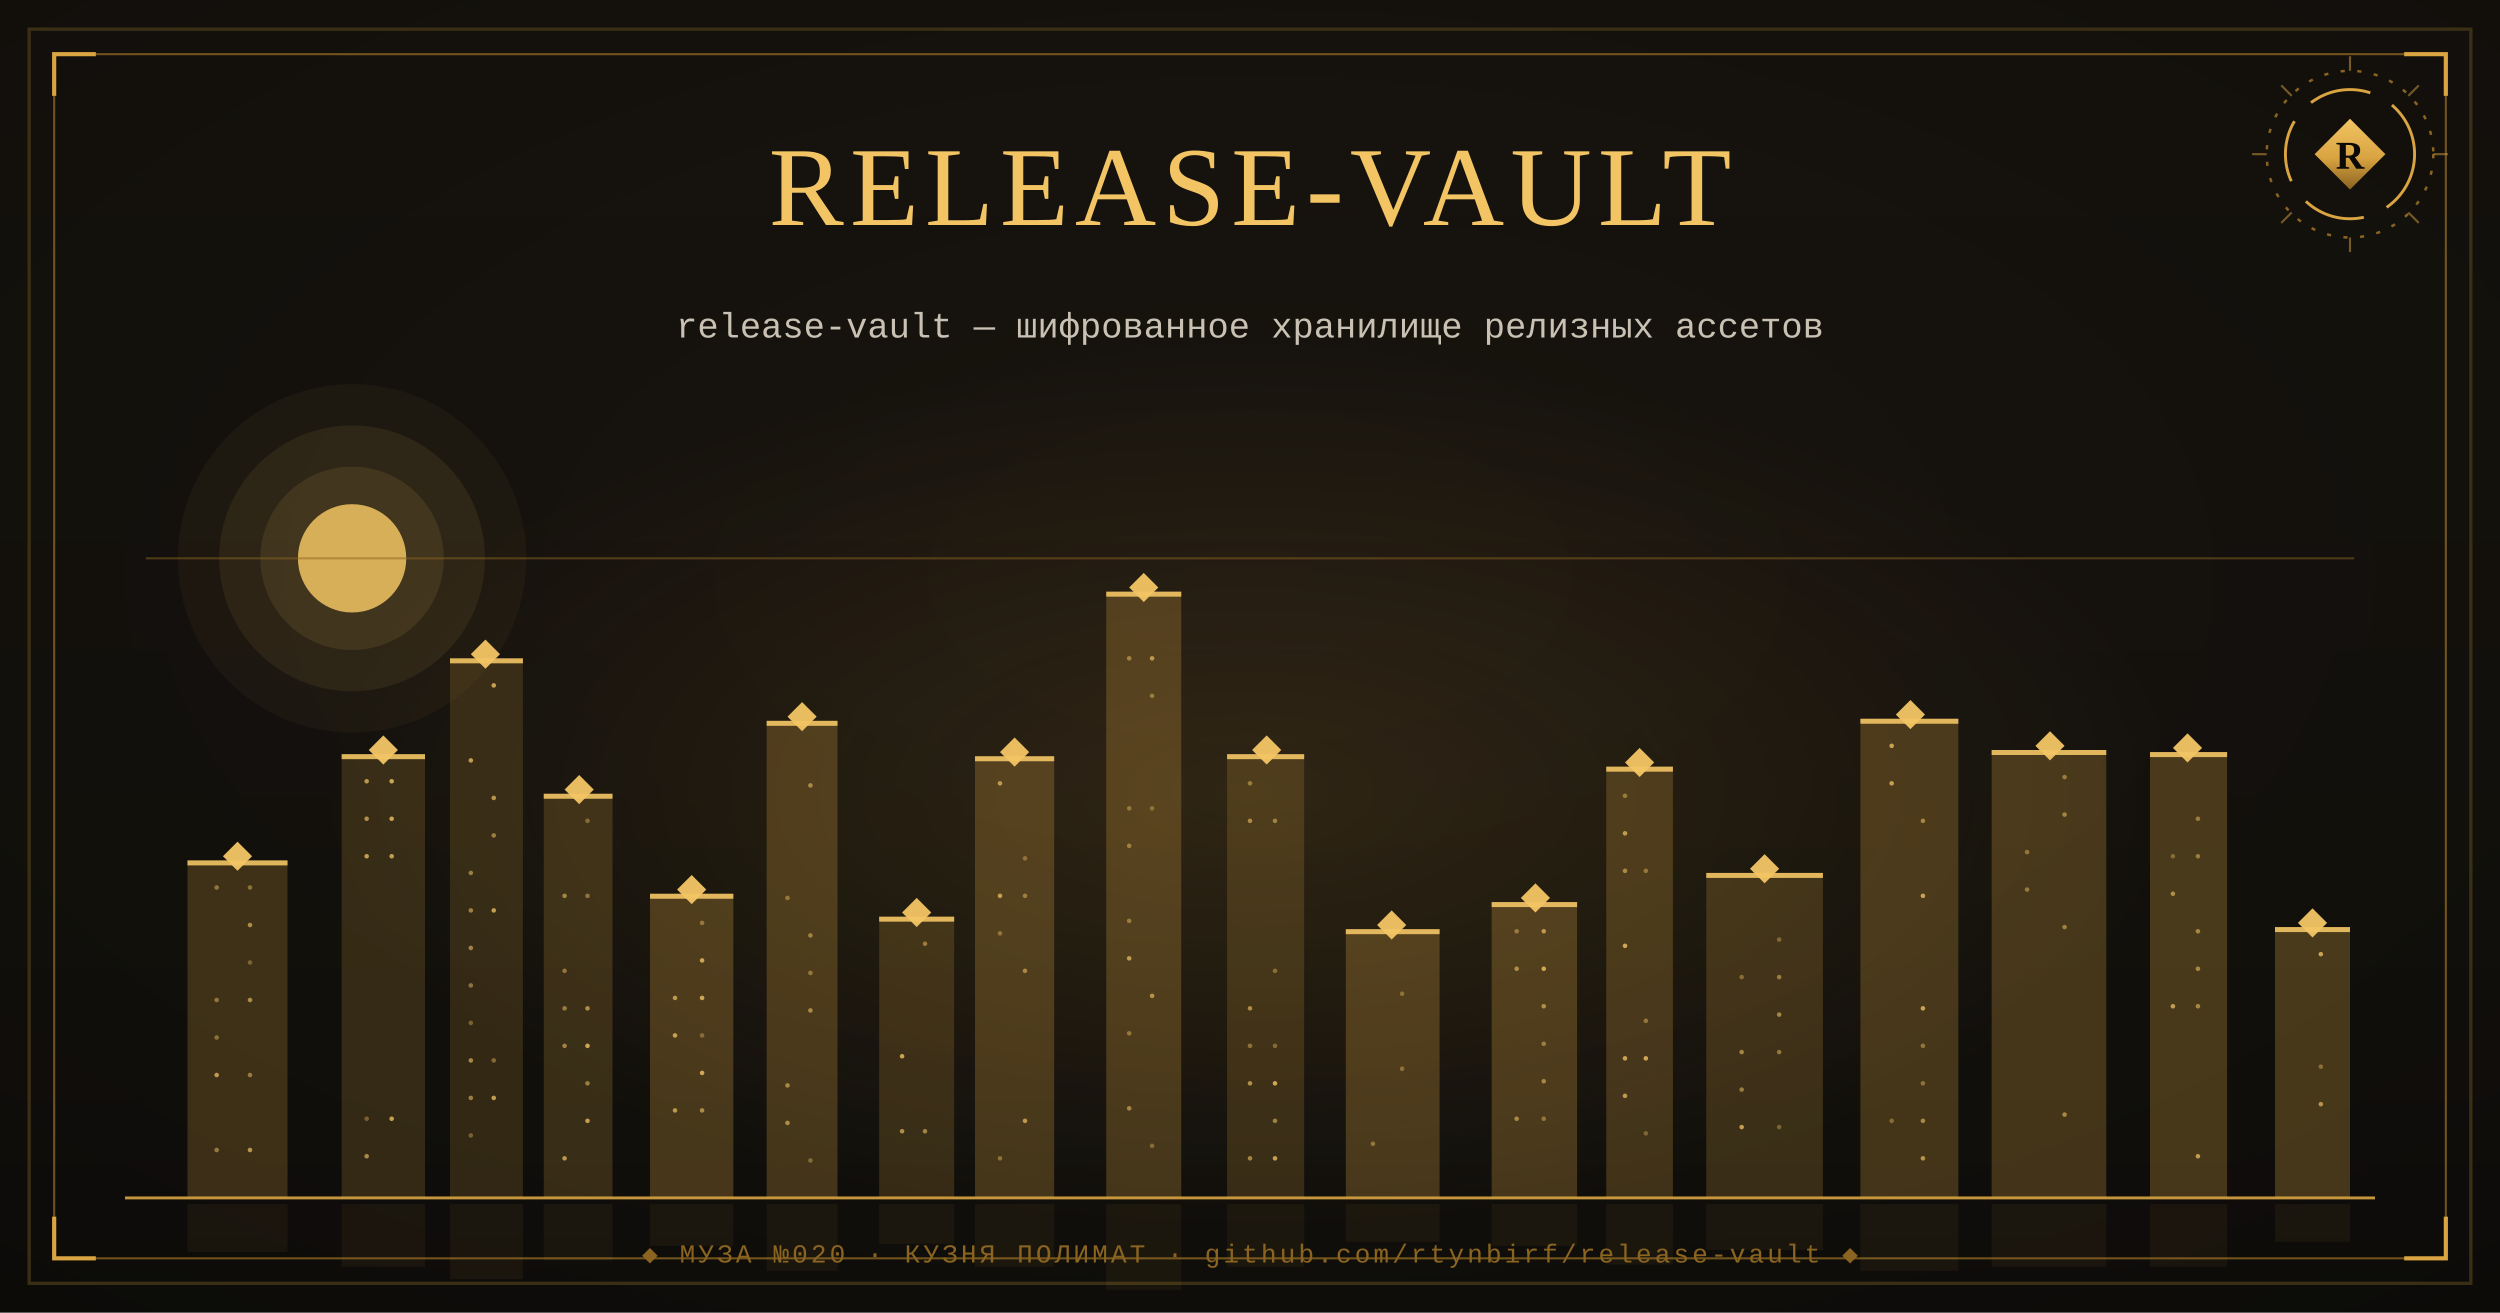
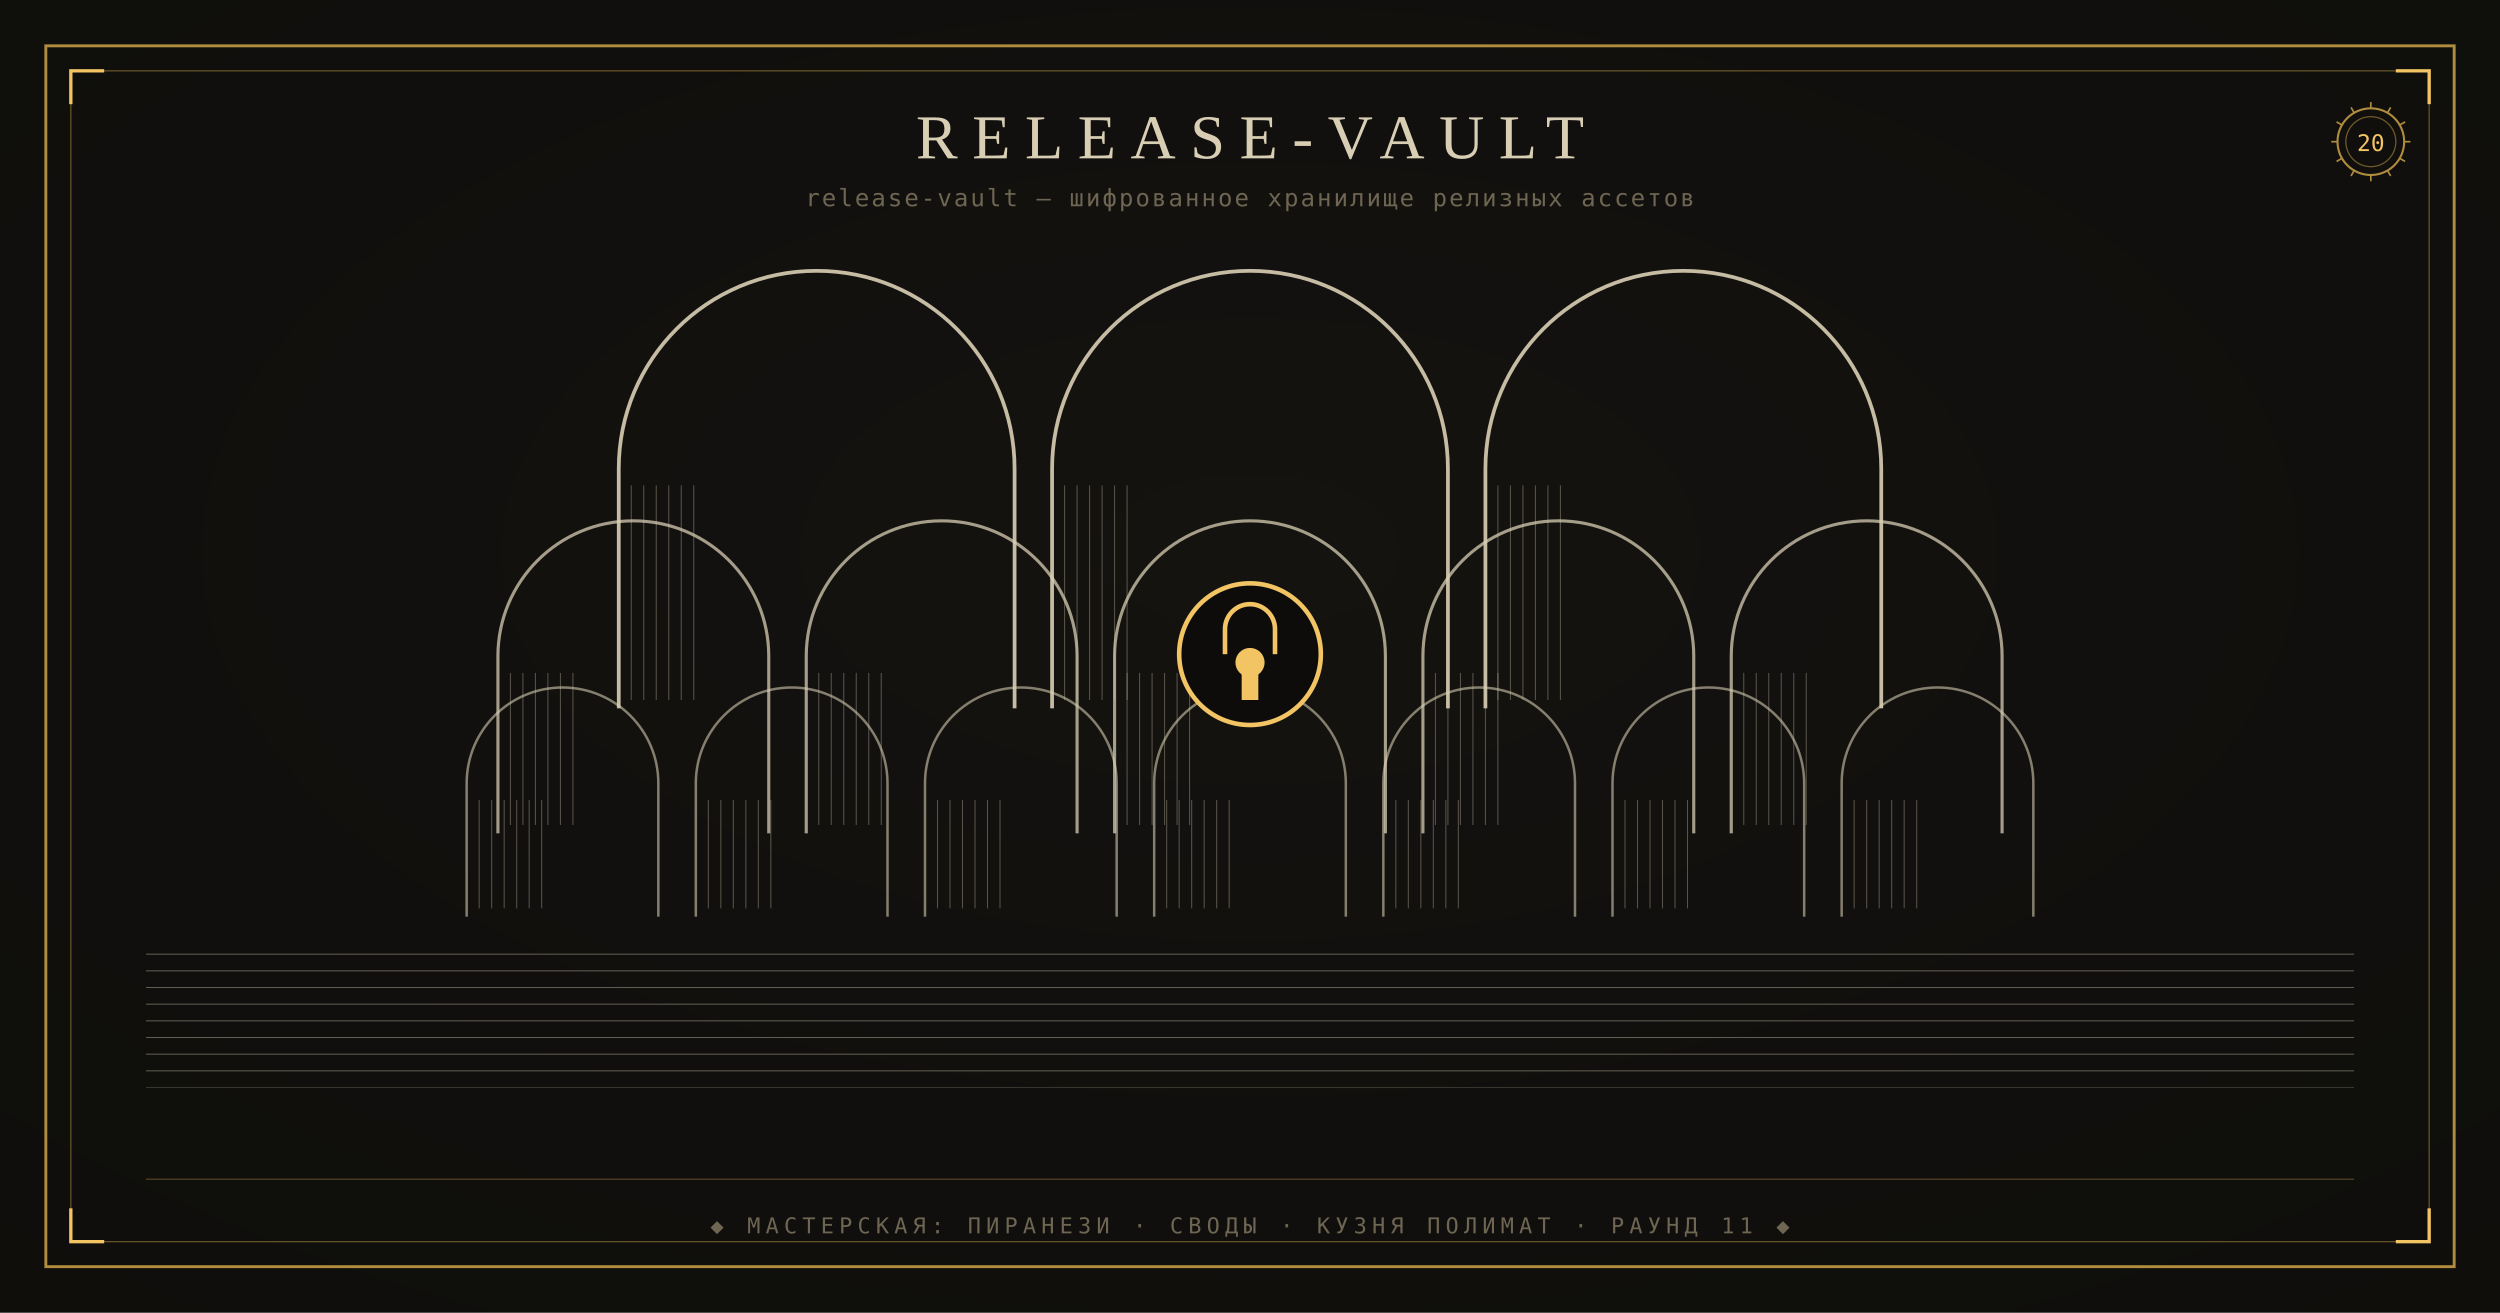
<svg xmlns="http://www.w3.org/2000/svg" viewBox="0 0 1200 630" width="1200" height="630">
-   <defs>
-     <linearGradient id="bg" x1="0" y1="0" x2="0" y2="1">
-       <stop offset="0" stop-color="#17120C" />
-       <stop offset="0.55" stop-color="#12100C" />
-       <stop offset="1" stop-color="#0B0A08" />
-     </linearGradient>
-     <linearGradient id="gGold" x1="0" y1="0" x2="0" y2="1">
-       <stop offset="0" stop-color="#F2C464" />
-       <stop offset="0.55" stop-color="#D9A441" />
-       <stop offset="1" stop-color="#8A6420" />
-     </linearGradient>
-     <linearGradient id="gGoldX" x1="0" y1="0" x2="1" y2="0">
-       <stop offset="0" stop-color="#8A6420" stop-opacity="0" />
-       <stop offset="0.5" stop-color="#F2C464" />
-       <stop offset="1" stop-color="#8A6420" stop-opacity="0" />
-     </linearGradient>
-     <radialGradient id="gVig" cx="0.5" cy="0.44" r="0.85">
-       <stop offset="0" stop-color="#1C1610" />
-       <stop offset="0.6" stop-color="#12100C" />
-       <stop offset="1" stop-color="#0B0A08" />
-     </radialGradient>
-     <radialGradient id="gMood" cx="0.5" cy="0.5" r="0.5">
-       <stop offset="0" stop-color="#D9A441" stop-opacity="0.13" />
-       <stop offset="1" stop-color="#D9A441" stop-opacity="0" />
-     </radialGradient>
-   </defs>
-   <rect width="1200" height="630" fill="url(#bg)" />
-   <rect width="1200" height="630" fill="url(#gVig)" opacity="0.6" />
-   <rect x="150" y="170" width="900" height="420" fill="url(#gMood)" />
-   <rect x="14" y="14" width="1172" height="602" fill="none" stroke="#3A2E14" stroke-width="1.6" />
-   <rect x="26" y="26" width="1148" height="578" fill="none" stroke="#8A6420" stroke-width="1" opacity="0.8" />
-   <path d="M 26 46 V 26 H 46" stroke="#D9A441" stroke-width="2" fill="none" />
-   <path d="M 1154 26 H 1174 V 46" stroke="#D9A441" stroke-width="2" fill="none" />
-   <path d="M 1174 584 V 604 H 1154" stroke="#D9A441" stroke-width="2" fill="none" />
-   <path d="M 46 604 H 26 V 584" stroke="#D9A441" stroke-width="2" fill="none" />
-   <text x="600" y="108" text-anchor="middle" font-family="Georgia, 'Times New Roman', serif" font-size="54" fill="#F2C464" letter-spacing="3">RELEASE-VAULT</text>
-   <line x1="240" y1="132" x2="960" y2="132" stroke="url(#gGoldX)" stroke-width="2" />
-   <text x="600" y="162" text-anchor="middle" font-family="'Courier New', monospace" font-size="17" fill="#C9C2B4">release-vault — шифрованное хранилище релизных ассетов</text>
-   <circle cx="169" cy="268" r="26" fill="#F2C464" opacity="0.85" />
-   <circle cx="169.0" cy="268.0" r="83.6" fill="#F2C464" opacity="0.045" />
-   <circle cx="169.0" cy="268.0" r="63.8" fill="#F2C464" opacity="0.075" />
-   <circle cx="169.0" cy="268.0" r="44.0" fill="#F2C464" opacity="0.105" />
-   <line x1="70" y1="268" x2="1130" y2="268" stroke="#8A6420" stroke-width="1" opacity="0.5" />
-   <rect x="90" y="413" width="48" height="162" fill="#D9A441" opacity="0.23" />
-   <rect x="90" y="413" width="48" height="2.4" fill="#F2C464" opacity="0.9" />
-   <path d="M 114 404 L 121 411 L 114 418 L 107 411 Z" fill="#F2C464" opacity="0.95" />
-   <circle cx="104" cy="426" r="1.1" fill="#F2C464" opacity="0.47" />
-   <circle cx="120" cy="426" r="1.1" fill="#F2C464" opacity="0.44" />
-   <circle cx="120" cy="444" r="1.1" fill="#F2C464" opacity="0.62" />
-   <circle cx="120" cy="462" r="1.1" fill="#F2C464" opacity="0.35" />
-   <circle cx="104" cy="480" r="1.1" fill="#F2C464" opacity="0.47" />
-   <circle cx="120" cy="480" r="1.1" fill="#F2C464" opacity="0.61" />
-   <circle cx="104" cy="498" r="1.1" fill="#F2C464" opacity="0.43" />
-   <circle cx="104" cy="516" r="1.1" fill="#F2C464" opacity="0.72" />
-   <circle cx="120" cy="516" r="1.1" fill="#F2C464" opacity="0.50" />
-   <circle cx="104" cy="552" r="1.1" fill="#F2C464" opacity="0.50" />
-   <circle cx="120" cy="552" r="1.1" fill="#F2C464" opacity="0.68" />
-   <rect x="164" y="362" width="40" height="213" fill="#D9A441" opacity="0.18">
-     <animate attributeName="opacity" values="0.18;0.08;0.18" dur="5s" repeatCount="indefinite" />
-   </rect>
-   <rect x="164" y="362" width="40" height="2.4" fill="#F2C464" opacity="0.9" />
-   <path d="M 184 353 L 191 360 L 184 367 L 177 360 Z" fill="#F2C464" opacity="0.95" />
-   <circle cx="176" cy="375" r="1.1" fill="#F2C464" opacity="0.71" />
-   <circle cx="188" cy="375" r="1.1" fill="#F2C464" opacity="0.79" />
-   <circle cx="176" cy="393" r="1.1" fill="#F2C464" opacity="0.66" />
-   <circle cx="188" cy="393" r="1.1" fill="#F2C464" opacity="0.79" />
-   <circle cx="176" cy="411" r="1.1" fill="#F2C464" opacity="0.75" />
-   <circle cx="188" cy="411" r="1.1" fill="#F2C464" opacity="0.75" />
-   <circle cx="176" cy="537" r="1.1" fill="#F2C464" opacity="0.36" />
-   <circle cx="188" cy="537" r="1.1" fill="#F2C464" opacity="0.78" />
-   <circle cx="176" cy="555" r="1.1" fill="#F2C464" opacity="0.62" />
-   <rect x="216" y="316" width="35" height="259" fill="#D9A441" opacity="0.17" />
-   <rect x="216" y="316" width="35" height="2.4" fill="#F2C464" opacity="0.9" />
-   <path d="M 233 307 L 240 314 L 233 321 L 226 314 Z" fill="#F2C464" opacity="0.95" />
-   <circle cx="237" cy="329" r="1.1" fill="#F2C464" opacity="0.77" />
-   <circle cx="226" cy="365" r="1.1" fill="#F2C464" opacity="0.73" />
-   <circle cx="237" cy="383" r="1.1" fill="#F2C464" opacity="0.69" />
-   <circle cx="237" cy="401" r="1.1" fill="#F2C464" opacity="0.53" />
-   <circle cx="226" cy="419" r="1.1" fill="#F2C464" opacity="0.53" />
-   <circle cx="226" cy="437" r="1.1" fill="#F2C464" opacity="0.55" />
-   <circle cx="237" cy="437" r="1.1" fill="#F2C464" opacity="0.75" />
-   <circle cx="226" cy="455" r="1.1" fill="#F2C464" opacity="0.57" />
-   <circle cx="226" cy="473" r="1.1" fill="#F2C464" opacity="0.48" />
-   <circle cx="226" cy="491" r="1.1" fill="#F2C464" opacity="0.37" />
-   <circle cx="226" cy="509" r="1.1" fill="#F2C464" opacity="0.61" />
-   <circle cx="237" cy="509" r="1.1" fill="#F2C464" opacity="0.42" />
-   <circle cx="226" cy="527" r="1.1" fill="#F2C464" opacity="0.55" />
-   <circle cx="237" cy="527" r="1.1" fill="#F2C464" opacity="0.75" />
-   <circle cx="226" cy="545" r="1.1" fill="#F2C464" opacity="0.37" />
-   <rect x="261" y="381" width="33" height="194" fill="#D9A441" opacity="0.20" />
-   <rect x="261" y="381" width="33" height="2.4" fill="#F2C464" opacity="0.9" />
-   <path d="M 278 372 L 285 379 L 278 386 L 271 379 Z" fill="#F2C464" opacity="0.95" />
-   <circle cx="282" cy="394" r="1.1" fill="#F2C464" opacity="0.39" />
-   <circle cx="271" cy="430" r="1.1" fill="#F2C464" opacity="0.57" />
-   <circle cx="282" cy="430" r="1.1" fill="#F2C464" opacity="0.45" />
-   <circle cx="271" cy="466" r="1.1" fill="#F2C464" opacity="0.47" />
-   <circle cx="271" cy="484" r="1.1" fill="#F2C464" opacity="0.52" />
-   <circle cx="282" cy="484" r="1.1" fill="#F2C464" opacity="0.63" />
-   <circle cx="271" cy="502" r="1.1" fill="#F2C464" opacity="0.57" />
-   <circle cx="282" cy="502" r="1.1" fill="#F2C464" opacity="0.80" />
-   <circle cx="282" cy="520" r="1.1" fill="#F2C464" opacity="0.52" />
-   <circle cx="282" cy="538" r="1.1" fill="#F2C464" opacity="0.75" />
-   <circle cx="271" cy="556" r="1.1" fill="#F2C464" opacity="0.71" />
-   <rect x="312" y="429" width="40" height="146" fill="#D9A441" opacity="0.27" />
-   <rect x="312" y="429" width="40" height="2.4" fill="#F2C464" opacity="0.9" />
-   <path d="M 332 420 L 339 427 L 332 434 L 325 427 Z" fill="#F2C464" opacity="0.95" />
-   <circle cx="337" cy="443" r="1.1" fill="#F2C464" opacity="0.44" />
-   <circle cx="337" cy="461" r="1.1" fill="#F2C464" opacity="0.77" />
-   <circle cx="324" cy="479" r="1.1" fill="#F2C464" opacity="0.69" />
-   <circle cx="337" cy="479" r="1.1" fill="#F2C464" opacity="0.79" />
-   <circle cx="324" cy="497" r="1.1" fill="#F2C464" opacity="0.74" />
-   <circle cx="337" cy="497" r="1.1" fill="#F2C464" opacity="0.36" />
-   <circle cx="337" cy="515" r="1.1" fill="#F2C464" opacity="0.79" />
-   <circle cx="324" cy="533" r="1.1" fill="#F2C464" opacity="0.68" />
-   <circle cx="337" cy="533" r="1.1" fill="#F2C464" opacity="0.59" />
-   <rect x="368" y="346" width="34" height="229" fill="#D9A441" opacity="0.26">
-     <animate attributeName="opacity" values="0.26;0.12;0.26" dur="4s" repeatCount="indefinite" />
-   </rect>
-   <rect x="368" y="346" width="34" height="2.4" fill="#F2C464" opacity="0.9" />
-   <path d="M 385 337 L 392 344 L 385 351 L 378 344 Z" fill="#F2C464" opacity="0.95" />
-   <circle cx="389" cy="377" r="1.1" fill="#F2C464" opacity="0.56" />
-   <circle cx="378" cy="431" r="1.1" fill="#F2C464" opacity="0.44" />
-   <circle cx="389" cy="449" r="1.1" fill="#F2C464" opacity="0.51" />
-   <circle cx="389" cy="467" r="1.1" fill="#F2C464" opacity="0.45" />
-   <circle cx="389" cy="485" r="1.1" fill="#F2C464" opacity="0.58" />
-   <circle cx="378" cy="521" r="1.1" fill="#F2C464" opacity="0.57" />
-   <circle cx="378" cy="539" r="1.1" fill="#F2C464" opacity="0.61" />
-   <circle cx="389" cy="557" r="1.1" fill="#F2C464" opacity="0.37" />
-   <rect x="422" y="440" width="36" height="135" fill="#D9A441" opacity="0.19" />
-   <rect x="422" y="440" width="36" height="2.4" fill="#F2C464" opacity="0.9" />
-   <path d="M 440 431 L 447 438 L 440 445 L 433 438 Z" fill="#F2C464" opacity="0.95" />
-   <circle cx="444" cy="453" r="1.1" fill="#F2C464" opacity="0.49" />
-   <circle cx="433" cy="507" r="1.1" fill="#F2C464" opacity="0.77" />
-   <circle cx="433" cy="543" r="1.1" fill="#F2C464" opacity="0.64" />
-   <circle cx="444" cy="543" r="1.1" fill="#F2C464" opacity="0.57" />
-   <rect x="468" y="363" width="38" height="212" fill="#D9A441" opacity="0.26" />
-   <rect x="468" y="363" width="38" height="2.4" fill="#F2C464" opacity="0.9" />
-   <path d="M 487 354 L 494 361 L 487 368 L 480 361 Z" fill="#F2C464" opacity="0.95" />
-   <circle cx="480" cy="376" r="1.1" fill="#F2C464" opacity="0.68" />
-   <circle cx="492" cy="412" r="1.1" fill="#F2C464" opacity="0.39" />
-   <circle cx="480" cy="430" r="1.1" fill="#F2C464" opacity="0.72" />
-   <circle cx="492" cy="430" r="1.1" fill="#F2C464" opacity="0.48" />
-   <circle cx="480" cy="448" r="1.1" fill="#F2C464" opacity="0.41" />
-   <circle cx="492" cy="466" r="1.1" fill="#F2C464" opacity="0.55" />
-   <circle cx="492" cy="538" r="1.1" fill="#F2C464" opacity="0.69" />
-   <circle cx="480" cy="556" r="1.1" fill="#F2C464" opacity="0.41" />
-   <rect x="531" y="284" width="36" height="291" fill="#D9A441" opacity="0.26" />
-   <rect x="531" y="284" width="36" height="2.4" fill="#F2C464" opacity="0.9" />
-   <path d="M 549 275 L 556 282 L 549 289 L 542 282 Z" fill="#F2C464" opacity="0.95" />
-   <circle cx="542" cy="316" r="1.1" fill="#F2C464" opacity="0.50" />
-   <circle cx="553" cy="316" r="1.1" fill="#F2C464" opacity="0.67" />
-   <circle cx="553" cy="334" r="1.1" fill="#F2C464" opacity="0.44" />
-   <circle cx="542" cy="388" r="1.1" fill="#F2C464" opacity="0.41" />
-   <circle cx="553" cy="388" r="1.1" fill="#F2C464" opacity="0.37" />
-   <circle cx="542" cy="406" r="1.1" fill="#F2C464" opacity="0.47" />
-   <circle cx="542" cy="442" r="1.1" fill="#F2C464" opacity="0.45" />
-   <circle cx="542" cy="460" r="1.1" fill="#F2C464" opacity="0.70" />
-   <circle cx="553" cy="478" r="1.1" fill="#F2C464" opacity="0.63" />
-   <circle cx="542" cy="496" r="1.1" fill="#F2C464" opacity="0.43" />
-   <circle cx="542" cy="532" r="1.1" fill="#F2C464" opacity="0.55" />
-   <circle cx="553" cy="550" r="1.1" fill="#F2C464" opacity="0.36" />
-   <rect x="589" y="362" width="37" height="213" fill="#D9A441" opacity="0.19">
-     <animate attributeName="opacity" values="0.19;0.08;0.19" dur="5s" repeatCount="indefinite" />
-   </rect>
-   <rect x="589" y="362" width="37" height="2.4" fill="#F2C464" opacity="0.9" />
-   <path d="M 608 353 L 615 360 L 608 367 L 601 360 Z" fill="#F2C464" opacity="0.95" />
-   <circle cx="600" cy="376" r="1.1" fill="#F2C464" opacity="0.46" />
-   <circle cx="600" cy="394" r="1.1" fill="#F2C464" opacity="0.58" />
-   <circle cx="612" cy="394" r="1.1" fill="#F2C464" opacity="0.51" />
-   <circle cx="612" cy="466" r="1.1" fill="#F2C464" opacity="0.40" />
-   <circle cx="600" cy="484" r="1.1" fill="#F2C464" opacity="0.62" />
-   <circle cx="600" cy="502" r="1.1" fill="#F2C464" opacity="0.44" />
-   <circle cx="612" cy="502" r="1.1" fill="#F2C464" opacity="0.38" />
-   <circle cx="600" cy="520" r="1.1" fill="#F2C464" opacity="0.64" />
-   <circle cx="612" cy="520" r="1.1" fill="#F2C464" opacity="0.80" />
-   <circle cx="612" cy="538" r="1.1" fill="#F2C464" opacity="0.54" />
-   <circle cx="600" cy="556" r="1.1" fill="#F2C464" opacity="0.58" />
-   <circle cx="612" cy="556" r="1.1" fill="#F2C464" opacity="0.77" />
-   <rect x="646" y="446" width="45" height="129" fill="#D9A441" opacity="0.27" />
-   <rect x="646" y="446" width="45" height="2.4" fill="#F2C464" opacity="0.9" />
-   <path d="M 668 437 L 675 444 L 668 451 L 661 444 Z" fill="#F2C464" opacity="0.95" />
-   <circle cx="673" cy="477" r="1.1" fill="#F2C464" opacity="0.38" />
-   <circle cx="673" cy="513" r="1.1" fill="#F2C464" opacity="0.40" />
-   <circle cx="659" cy="549" r="1.1" fill="#F2C464" opacity="0.44" />
-   <rect x="716" y="433" width="41" height="142" fill="#D9A441" opacity="0.27" />
-   <rect x="716" y="433" width="41" height="2.4" fill="#F2C464" opacity="0.9" />
-   <path d="M 737 424 L 744 431 L 737 438 L 730 431 Z" fill="#F2C464" opacity="0.95" />
-   <circle cx="728" cy="447" r="1.1" fill="#F2C464" opacity="0.44" />
-   <circle cx="741" cy="447" r="1.1" fill="#F2C464" opacity="0.67" />
-   <circle cx="728" cy="465" r="1.1" fill="#F2C464" opacity="0.59" />
-   <circle cx="741" cy="465" r="1.1" fill="#F2C464" opacity="0.79" />
-   <circle cx="741" cy="483" r="1.1" fill="#F2C464" opacity="0.61" />
-   <circle cx="741" cy="501" r="1.1" fill="#F2C464" opacity="0.48" />
-   <circle cx="741" cy="519" r="1.1" fill="#F2C464" opacity="0.55" />
-   <circle cx="728" cy="537" r="1.1" fill="#F2C464" opacity="0.57" />
-   <circle cx="741" cy="537" r="1.1" fill="#F2C464" opacity="0.43" />
-   <rect x="771" y="368" width="32" height="207" fill="#D9A441" opacity="0.24" />
-   <rect x="771" y="368" width="32" height="2.4" fill="#F2C464" opacity="0.9" />
-   <path d="M 787 359 L 794 366 L 787 373 L 780 366 Z" fill="#F2C464" opacity="0.95" />
-   <circle cx="780" cy="382" r="1.1" fill="#F2C464" opacity="0.46" />
-   <circle cx="780" cy="400" r="1.1" fill="#F2C464" opacity="0.70" />
-   <circle cx="780" cy="418" r="1.1" fill="#F2C464" opacity="0.57" />
-   <circle cx="790" cy="418" r="1.1" fill="#F2C464" opacity="0.44" />
-   <circle cx="780" cy="454" r="1.1" fill="#F2C464" opacity="0.79" />
-   <circle cx="790" cy="490" r="1.1" fill="#F2C464" opacity="0.45" />
-   <circle cx="780" cy="508" r="1.1" fill="#F2C464" opacity="0.77" />
-   <circle cx="790" cy="508" r="1.1" fill="#F2C464" opacity="0.79" />
-   <circle cx="780" cy="526" r="1.1" fill="#F2C464" opacity="0.71" />
-   <circle cx="790" cy="544" r="1.1" fill="#F2C464" opacity="0.35" />
-   <rect x="819" y="419" width="56" height="156" fill="#D9A441" opacity="0.21">
-     <animate attributeName="opacity" values="0.21;0.09;0.21" dur="5s" repeatCount="indefinite" />
-   </rect>
-   <rect x="819" y="419" width="56" height="2.4" fill="#F2C464" opacity="0.9" />
-   <path d="M 847 410 L 854 417 L 847 424 L 840 417 Z" fill="#F2C464" opacity="0.95" />
-   <circle cx="854" cy="451" r="1.1" fill="#F2C464" opacity="0.36" />
-   <circle cx="836" cy="469" r="1.1" fill="#F2C464" opacity="0.40" />
-   <circle cx="854" cy="469" r="1.1" fill="#F2C464" opacity="0.51" />
-   <circle cx="854" cy="487" r="1.1" fill="#F2C464" opacity="0.57" />
-   <circle cx="836" cy="505" r="1.1" fill="#F2C464" opacity="0.56" />
-   <circle cx="854" cy="505" r="1.1" fill="#F2C464" opacity="0.47" />
-   <circle cx="836" cy="523" r="1.1" fill="#F2C464" opacity="0.51" />
-   <circle cx="836" cy="541" r="1.1" fill="#F2C464" opacity="0.75" />
-   <circle cx="854" cy="541" r="1.1" fill="#F2C464" opacity="0.36" />
-   <rect x="893" y="345" width="47" height="230" fill="#D9A441" opacity="0.26" />
-   <rect x="893" y="345" width="47" height="2.4" fill="#F2C464" opacity="0.9" />
-   <path d="M 917 336 L 924 343 L 917 350 L 910 343 Z" fill="#F2C464" opacity="0.95" />
-   <circle cx="908" cy="358" r="1.1" fill="#F2C464" opacity="0.75" />
-   <circle cx="908" cy="376" r="1.1" fill="#F2C464" opacity="0.73" />
-   <circle cx="923" cy="394" r="1.1" fill="#F2C464" opacity="0.55" />
-   <circle cx="923" cy="430" r="1.1" fill="#F2C464" opacity="0.77" />
-   <circle cx="923" cy="484" r="1.1" fill="#F2C464" opacity="0.77" />
-   <circle cx="923" cy="502" r="1.1" fill="#F2C464" opacity="0.44" />
-   <circle cx="923" cy="520" r="1.1" fill="#F2C464" opacity="0.42" />
-   <circle cx="908" cy="538" r="1.1" fill="#F2C464" opacity="0.39" />
-   <circle cx="923" cy="538" r="1.1" fill="#F2C464" opacity="0.58" />
-   <circle cx="923" cy="556" r="1.1" fill="#F2C464" opacity="0.67" />
-   <rect x="956" y="360" width="55" height="215" fill="#D9A441" opacity="0.26" />
-   <rect x="956" y="360" width="55" height="2.4" fill="#F2C464" opacity="0.9" />
-   <path d="M 984 351 L 991 358 L 984 365 L 977 358 Z" fill="#F2C464" opacity="0.95" />
-   <circle cx="991" cy="373" r="1.1" fill="#F2C464" opacity="0.48" />
-   <circle cx="991" cy="391" r="1.1" fill="#F2C464" opacity="0.54" />
-   <circle cx="973" cy="409" r="1.1" fill="#F2C464" opacity="0.45" />
-   <circle cx="973" cy="427" r="1.1" fill="#F2C464" opacity="0.46" />
-   <circle cx="991" cy="445" r="1.1" fill="#F2C464" opacity="0.52" />
-   <circle cx="991" cy="535" r="1.1" fill="#F2C464" opacity="0.58" />
-   <rect x="1032" y="361" width="37" height="214" fill="#D9A441" opacity="0.28" />
-   <rect x="1032" y="361" width="37" height="2.4" fill="#F2C464" opacity="0.9" />
-   <path d="M 1050 352 L 1057 359 L 1050 366 L 1043 359 Z" fill="#F2C464" opacity="0.95" />
-   <circle cx="1055" cy="393" r="1.1" fill="#F2C464" opacity="0.48" />
-   <circle cx="1043" cy="411" r="1.1" fill="#F2C464" opacity="0.36" />
-   <circle cx="1055" cy="411" r="1.1" fill="#F2C464" opacity="0.48" />
-   <circle cx="1043" cy="429" r="1.1" fill="#F2C464" opacity="0.60" />
-   <circle cx="1055" cy="447" r="1.1" fill="#F2C464" opacity="0.54" />
-   <circle cx="1055" cy="465" r="1.1" fill="#F2C464" opacity="0.57" />
-   <circle cx="1043" cy="483" r="1.1" fill="#F2C464" opacity="0.73" />
-   <circle cx="1055" cy="483" r="1.1" fill="#F2C464" opacity="0.56" />
-   <circle cx="1055" cy="555" r="1.1" fill="#F2C464" opacity="0.71" />
-   <rect x="1092" y="445" width="36" height="130" fill="#D9A441" opacity="0.28">
-     <animate attributeName="opacity" values="0.28;0.13;0.28" dur="4s" repeatCount="indefinite" />
-   </rect>
-   <rect x="1092" y="445" width="36" height="2.4" fill="#F2C464" opacity="0.9" />
-   <path d="M 1110 436 L 1117 443 L 1110 450 L 1103 443 Z" fill="#F2C464" opacity="0.95" />
-   <circle cx="1114" cy="458" r="1.1" fill="#F2C464" opacity="0.76" />
-   <circle cx="1114" cy="512" r="1.1" fill="#F2C464" opacity="0.38" />
-   <circle cx="1114" cy="530" r="1.1" fill="#F2C464" opacity="0.65" />
-   <rect x="90" y="578" width="48" height="23" fill="#D9A441" opacity="0.06" />
-   <rect x="164" y="578" width="40" height="30" fill="#D9A441" opacity="0.06" />
-   <rect x="216" y="578" width="35" height="36" fill="#D9A441" opacity="0.06" />
-   <rect x="261" y="578" width="33" height="27" fill="#D9A441" opacity="0.06" />
-   <rect x="312" y="578" width="40" height="20" fill="#D9A441" opacity="0.06" />
-   <rect x="368" y="578" width="34" height="32" fill="#D9A441" opacity="0.06" />
-   <rect x="422" y="578" width="36" height="19" fill="#D9A441" opacity="0.06" />
-   <rect x="468" y="578" width="38" height="30" fill="#D9A441" opacity="0.06" />
-   <rect x="531" y="578" width="36" height="41" fill="#D9A441" opacity="0.06" />
-   <rect x="589" y="578" width="37" height="30" fill="#D9A441" opacity="0.06" />
-   <rect x="646" y="578" width="45" height="18" fill="#D9A441" opacity="0.06" />
-   <rect x="716" y="578" width="41" height="20" fill="#D9A441" opacity="0.06" />
-   <rect x="771" y="578" width="32" height="29" fill="#D9A441" opacity="0.06" />
-   <rect x="819" y="578" width="56" height="22" fill="#D9A441" opacity="0.06" />
-   <rect x="893" y="578" width="47" height="32" fill="#D9A441" opacity="0.06" />
-   <rect x="956" y="578" width="55" height="30" fill="#D9A441" opacity="0.06" />
-   <rect x="1032" y="578" width="37" height="30" fill="#D9A441" opacity="0.06" />
-   <rect x="1092" y="578" width="36" height="18" fill="#D9A441" opacity="0.06" />
-   <line x1="60" y1="575" x2="1140" y2="575" stroke="#D9A441" stroke-width="1.4" opacity="0.9" />
-   <circle cx="1128" cy="74" r="40" fill="none" stroke="#8A6420" stroke-width="1.2" stroke-dasharray="2 6" />
-   <circle cx="1128" cy="74" r="31" fill="none" stroke="#D9A441" stroke-width="1.4" stroke-dasharray="30 12" />
-   <line x1="1128" y1="34" x2="1128" y2="27" stroke="#D9A441" stroke-width="1" opacity="0.5" />
-   <line x1="1156" y1="46" x2="1161" y2="41" stroke="#D9A441" stroke-width="1" opacity="0.5" />
-   <line x1="1168" y1="74" x2="1175" y2="74" stroke="#D9A441" stroke-width="1" opacity="0.5" />
-   <line x1="1156" y1="102" x2="1161" y2="107" stroke="#D9A441" stroke-width="1" opacity="0.5" />
-   <line x1="1128" y1="114" x2="1128" y2="121" stroke="#D9A441" stroke-width="1" opacity="0.5" />
-   <line x1="1100" y1="102" x2="1095" y2="107" stroke="#D9A441" stroke-width="1" opacity="0.5" />
-   <line x1="1088" y1="74" x2="1081" y2="74" stroke="#D9A441" stroke-width="1" opacity="0.5" />
-   <line x1="1100" y1="46" x2="1095" y2="41" stroke="#D9A441" stroke-width="1" opacity="0.5" />
-   <path d="M 1128 57 L 1145 74 L 1128 91 L 1111 74 Z" fill="url(#gGold)" />
-   <text x="1128" y="81" text-anchor="middle" font-family="Georgia, 'Times New Roman', serif" font-size="19" fill="#0B0A08" font-weight="bold">R</text>
-   <text x="600" y="606" text-anchor="middle" font-family="'Courier New', monospace" font-size="12.5" fill="#8A6420" letter-spacing="1.5">◆ МУЗА №020 · КУЗНЯ ПОЛИМАТ · github.com/rtynbirf/release-vault ◆</text>
+   <rect width="1200" height="630" fill="#0D0C0A" />
+   <radialGradient id="vig20" cx="0.5" cy="0.42" r="0.95">
+     <stop offset="0" stop-color="#161410" />
+     <stop offset="1" stop-color="#0D0C0A" />
+   </radialGradient>
+   <rect width="1200" height="630" fill="url(#vig20)" opacity="0.9" />
+   <rect x="22" y="22" width="1156" height="586" fill="none" stroke="#B08D3E" stroke-width="1.4" />
+   <rect x="34" y="34" width="1132" height="562" fill="none" stroke="#B08D3E" stroke-width="0.6" opacity="0.55" />
+   <path d="M 34 50 L 34 34 L 50 34" fill="none" stroke="#F2C464" stroke-width="1.6" />
+   <path d="M 1166 50 L 1166 34 L 1150 34" fill="none" stroke="#F2C464" stroke-width="1.6" />
+   <path d="M 34 580 L 34 596 L 50 596" fill="none" stroke="#F2C464" stroke-width="1.6" />
+   <path d="M 1166 580 L 1166 596 L 1150 596" fill="none" stroke="#F2C464" stroke-width="1.6" />
+   <text x="600.0" y="76" text-anchor="middle" font-family="Georgia, 'Times New Roman', serif" font-size="30" fill="#D8CEB4" letter-spacing="7">RELEASE-VAULT</text>
+   <text x="600.0" y="99" text-anchor="middle" font-family="'Cascadia Mono', ui-monospace, Consolas, monospace" font-size="11.5" fill="#6E6652" letter-spacing="1">release-vault — шифрованное хранилище релизных ассетов</text>
+   <g transform="translate(1138,68)">
+     <circle r="16" fill="none" stroke="#B08D3E" stroke-width="1" />
+     <circle r="12" fill="none" stroke="#B08D3E" stroke-width="0.6" opacity="0.6" />
+     <text y="4.5" text-anchor="middle" font-family="'Cascadia Mono', ui-monospace, Consolas, monospace" font-size="11" fill="#F2C464">20</text>
+     <g stroke="#B08D3E" stroke-width="0.8">
+       <line x1="0" y1="-19" x2="0" y2="-16" transform="rotate(0)" />
+       <line x1="0" y1="-19" x2="0" y2="-16" transform="rotate(30)" />
+       <line x1="0" y1="-19" x2="0" y2="-16" transform="rotate(60)" />
+       <line x1="0" y1="-19" x2="0" y2="-16" transform="rotate(90)" />
+       <line x1="0" y1="-19" x2="0" y2="-16" transform="rotate(120)" />
+       <line x1="0" y1="-19" x2="0" y2="-16" transform="rotate(150)" />
+       <line x1="0" y1="-19" x2="0" y2="-16" transform="rotate(180)" />
+       <line x1="0" y1="-19" x2="0" y2="-16" transform="rotate(210)" />
+       <line x1="0" y1="-19" x2="0" y2="-16" transform="rotate(240)" />
+       <line x1="0" y1="-19" x2="0" y2="-16" transform="rotate(270)" />
+       <line x1="0" y1="-19" x2="0" y2="-16" transform="rotate(300)" />
+       <line x1="0" y1="-19" x2="0" y2="-16" transform="rotate(330)" />
+     </g>
+   </g>
+   <line x1="70" y1="566" x2="1130" y2="566" stroke="#B08D3E" stroke-width="0.5" opacity="0.5" />
+   <text x="600.0" y="592" text-anchor="middle" font-family="'Cascadia Mono', ui-monospace, Consolas, monospace" font-size="10.5" fill="#6E6652" letter-spacing="2.5">◆ МАСТЕРСКАЯ: ПИРАНЕЗИ · СВОДЫ · КУЗНЯ ПОЛИМАТ · РАУНД 11 ◆</text>
+   <clipPath id="clip20">
+     <rect x="70" y="118" width="1060" height="404" />
+   </clipPath>
+   <g clip-path="url(#clip20)">
+     <path d="M 297 340 L 297 225 A 95 95 0 0 1 487 225 L 487 340" fill="none" stroke="#D8CEB4" stroke-width="1.8" opacity="0.90" />
+     <line x1="303" y1="336" x2="303" y2="233" stroke="#D8CEB4" stroke-width="0.5" opacity="0.35" />
+     <line x1="309" y1="336" x2="309" y2="233" stroke="#D8CEB4" stroke-width="0.5" opacity="0.35" />
+     <line x1="315" y1="336" x2="315" y2="233" stroke="#D8CEB4" stroke-width="0.5" opacity="0.35" />
+     <line x1="321" y1="336" x2="321" y2="233" stroke="#D8CEB4" stroke-width="0.5" opacity="0.35" />
+     <line x1="327" y1="336" x2="327" y2="233" stroke="#D8CEB4" stroke-width="0.5" opacity="0.35" />
+     <line x1="333" y1="336" x2="333" y2="233" stroke="#D8CEB4" stroke-width="0.5" opacity="0.35" />
+     <path d="M 505 340 L 505 225 A 95 95 0 0 1 695 225 L 695 340" fill="none" stroke="#D8CEB4" stroke-width="1.8" opacity="0.90" />
+     <line x1="511" y1="336" x2="511" y2="233" stroke="#D8CEB4" stroke-width="0.5" opacity="0.35" />
+     <line x1="517" y1="336" x2="517" y2="233" stroke="#D8CEB4" stroke-width="0.5" opacity="0.35" />
+     <line x1="523" y1="336" x2="523" y2="233" stroke="#D8CEB4" stroke-width="0.5" opacity="0.35" />
+     <line x1="529" y1="336" x2="529" y2="233" stroke="#D8CEB4" stroke-width="0.5" opacity="0.35" />
+     <line x1="535" y1="336" x2="535" y2="233" stroke="#D8CEB4" stroke-width="0.5" opacity="0.35" />
+     <line x1="541" y1="336" x2="541" y2="233" stroke="#D8CEB4" stroke-width="0.5" opacity="0.35" />
+     <path d="M 713 340 L 713 225 A 95 95 0 0 1 903 225 L 903 340" fill="none" stroke="#D8CEB4" stroke-width="1.8" opacity="0.90" />
+     <line x1="719" y1="336" x2="719" y2="233" stroke="#D8CEB4" stroke-width="0.5" opacity="0.35" />
+     <line x1="725" y1="336" x2="725" y2="233" stroke="#D8CEB4" stroke-width="0.5" opacity="0.35" />
+     <line x1="731" y1="336" x2="731" y2="233" stroke="#D8CEB4" stroke-width="0.5" opacity="0.35" />
+     <line x1="737" y1="336" x2="737" y2="233" stroke="#D8CEB4" stroke-width="0.5" opacity="0.35" />
+     <line x1="743" y1="336" x2="743" y2="233" stroke="#D8CEB4" stroke-width="0.5" opacity="0.35" />
+     <line x1="749" y1="336" x2="749" y2="233" stroke="#D8CEB4" stroke-width="0.5" opacity="0.35" />
+     <path d="M 239 400 L 239 315 A 65 65 0 0 1 369 315 L 369 400" fill="none" stroke="#D8CEB4" stroke-width="1.5" opacity="0.74" />
+     <line x1="245" y1="396" x2="245" y2="323" stroke="#D8CEB4" stroke-width="0.5" opacity="0.35" />
+     <line x1="251" y1="396" x2="251" y2="323" stroke="#D8CEB4" stroke-width="0.5" opacity="0.35" />
+     <line x1="257" y1="396" x2="257" y2="323" stroke="#D8CEB4" stroke-width="0.5" opacity="0.35" />
+     <line x1="263" y1="396" x2="263" y2="323" stroke="#D8CEB4" stroke-width="0.5" opacity="0.35" />
+     <line x1="269" y1="396" x2="269" y2="323" stroke="#D8CEB4" stroke-width="0.5" opacity="0.35" />
+     <line x1="275" y1="396" x2="275" y2="323" stroke="#D8CEB4" stroke-width="0.5" opacity="0.35" />
+     <path d="M 387 400 L 387 315 A 65 65 0 0 1 517 315 L 517 400" fill="none" stroke="#D8CEB4" stroke-width="1.5" opacity="0.74" />
+     <line x1="393" y1="396" x2="393" y2="323" stroke="#D8CEB4" stroke-width="0.5" opacity="0.35" />
+     <line x1="399" y1="396" x2="399" y2="323" stroke="#D8CEB4" stroke-width="0.5" opacity="0.35" />
+     <line x1="405" y1="396" x2="405" y2="323" stroke="#D8CEB4" stroke-width="0.5" opacity="0.35" />
+     <line x1="411" y1="396" x2="411" y2="323" stroke="#D8CEB4" stroke-width="0.5" opacity="0.35" />
+     <line x1="417" y1="396" x2="417" y2="323" stroke="#D8CEB4" stroke-width="0.5" opacity="0.35" />
+     <line x1="423" y1="396" x2="423" y2="323" stroke="#D8CEB4" stroke-width="0.5" opacity="0.35" />
+     <path d="M 535 400 L 535 315 A 65 65 0 0 1 665 315 L 665 400" fill="none" stroke="#D8CEB4" stroke-width="1.5" opacity="0.74" />
+     <line x1="541" y1="396" x2="541" y2="323" stroke="#D8CEB4" stroke-width="0.5" opacity="0.35" />
+     <line x1="547" y1="396" x2="547" y2="323" stroke="#D8CEB4" stroke-width="0.5" opacity="0.35" />
+     <line x1="553" y1="396" x2="553" y2="323" stroke="#D8CEB4" stroke-width="0.5" opacity="0.35" />
+     <line x1="559" y1="396" x2="559" y2="323" stroke="#D8CEB4" stroke-width="0.5" opacity="0.35" />
+     <line x1="565" y1="396" x2="565" y2="323" stroke="#D8CEB4" stroke-width="0.5" opacity="0.35" />
+     <line x1="571" y1="396" x2="571" y2="323" stroke="#D8CEB4" stroke-width="0.5" opacity="0.35" />
+     <path d="M 683 400 L 683 315 A 65 65 0 0 1 813 315 L 813 400" fill="none" stroke="#D8CEB4" stroke-width="1.5" opacity="0.74" />
+     <line x1="689" y1="396" x2="689" y2="323" stroke="#D8CEB4" stroke-width="0.5" opacity="0.35" />
+     <line x1="695" y1="396" x2="695" y2="323" stroke="#D8CEB4" stroke-width="0.5" opacity="0.35" />
+     <line x1="701" y1="396" x2="701" y2="323" stroke="#D8CEB4" stroke-width="0.5" opacity="0.35" />
+     <line x1="707" y1="396" x2="707" y2="323" stroke="#D8CEB4" stroke-width="0.5" opacity="0.35" />
+     <line x1="713" y1="396" x2="713" y2="323" stroke="#D8CEB4" stroke-width="0.5" opacity="0.35" />
+     <line x1="719" y1="396" x2="719" y2="323" stroke="#D8CEB4" stroke-width="0.5" opacity="0.35" />
+     <path d="M 831 400 L 831 315 A 65 65 0 0 1 961 315 L 961 400" fill="none" stroke="#D8CEB4" stroke-width="1.5" opacity="0.74" />
+     <line x1="837" y1="396" x2="837" y2="323" stroke="#D8CEB4" stroke-width="0.5" opacity="0.35" />
+     <line x1="843" y1="396" x2="843" y2="323" stroke="#D8CEB4" stroke-width="0.5" opacity="0.35" />
+     <line x1="849" y1="396" x2="849" y2="323" stroke="#D8CEB4" stroke-width="0.5" opacity="0.35" />
+     <line x1="855" y1="396" x2="855" y2="323" stroke="#D8CEB4" stroke-width="0.5" opacity="0.35" />
+     <line x1="861" y1="396" x2="861" y2="323" stroke="#D8CEB4" stroke-width="0.5" opacity="0.35" />
+     <line x1="867" y1="396" x2="867" y2="323" stroke="#D8CEB4" stroke-width="0.5" opacity="0.35" />
+     <path d="M 224 440 L 224 376 A 46 46 0 0 1 316 376 L 316 440" fill="none" stroke="#D8CEB4" stroke-width="1.2" opacity="0.58" />
+     <line x1="230" y1="436" x2="230" y2="384" stroke="#D8CEB4" stroke-width="0.5" opacity="0.35" />
+     <line x1="236" y1="436" x2="236" y2="384" stroke="#D8CEB4" stroke-width="0.5" opacity="0.35" />
+     <line x1="242" y1="436" x2="242" y2="384" stroke="#D8CEB4" stroke-width="0.5" opacity="0.35" />
+     <line x1="248" y1="436" x2="248" y2="384" stroke="#D8CEB4" stroke-width="0.5" opacity="0.35" />
+     <line x1="254" y1="436" x2="254" y2="384" stroke="#D8CEB4" stroke-width="0.5" opacity="0.35" />
+     <line x1="260" y1="436" x2="260" y2="384" stroke="#D8CEB4" stroke-width="0.5" opacity="0.35" />
+     <path d="M 334 440 L 334 376 A 46 46 0 0 1 426 376 L 426 440" fill="none" stroke="#D8CEB4" stroke-width="1.2" opacity="0.58" />
+     <line x1="340" y1="436" x2="340" y2="384" stroke="#D8CEB4" stroke-width="0.5" opacity="0.35" />
+     <line x1="346" y1="436" x2="346" y2="384" stroke="#D8CEB4" stroke-width="0.5" opacity="0.35" />
+     <line x1="352" y1="436" x2="352" y2="384" stroke="#D8CEB4" stroke-width="0.5" opacity="0.35" />
+     <line x1="358" y1="436" x2="358" y2="384" stroke="#D8CEB4" stroke-width="0.5" opacity="0.35" />
+     <line x1="364" y1="436" x2="364" y2="384" stroke="#D8CEB4" stroke-width="0.5" opacity="0.35" />
+     <line x1="370" y1="436" x2="370" y2="384" stroke="#D8CEB4" stroke-width="0.5" opacity="0.35" />
+     <path d="M 444 440 L 444 376 A 46 46 0 0 1 536 376 L 536 440" fill="none" stroke="#D8CEB4" stroke-width="1.2" opacity="0.58" />
+     <line x1="450" y1="436" x2="450" y2="384" stroke="#D8CEB4" stroke-width="0.5" opacity="0.35" />
+     <line x1="456" y1="436" x2="456" y2="384" stroke="#D8CEB4" stroke-width="0.5" opacity="0.35" />
+     <line x1="462" y1="436" x2="462" y2="384" stroke="#D8CEB4" stroke-width="0.5" opacity="0.35" />
+     <line x1="468" y1="436" x2="468" y2="384" stroke="#D8CEB4" stroke-width="0.5" opacity="0.35" />
+     <line x1="474" y1="436" x2="474" y2="384" stroke="#D8CEB4" stroke-width="0.5" opacity="0.35" />
+     <line x1="480" y1="436" x2="480" y2="384" stroke="#D8CEB4" stroke-width="0.5" opacity="0.35" />
+     <path d="M 554 440 L 554 376 A 46 46 0 0 1 646 376 L 646 440" fill="none" stroke="#D8CEB4" stroke-width="1.2" opacity="0.58" />
+     <line x1="560" y1="436" x2="560" y2="384" stroke="#D8CEB4" stroke-width="0.5" opacity="0.35" />
+     <line x1="566" y1="436" x2="566" y2="384" stroke="#D8CEB4" stroke-width="0.5" opacity="0.35" />
+     <line x1="572" y1="436" x2="572" y2="384" stroke="#D8CEB4" stroke-width="0.5" opacity="0.35" />
+     <line x1="578" y1="436" x2="578" y2="384" stroke="#D8CEB4" stroke-width="0.5" opacity="0.35" />
+     <line x1="584" y1="436" x2="584" y2="384" stroke="#D8CEB4" stroke-width="0.5" opacity="0.35" />
+     <line x1="590" y1="436" x2="590" y2="384" stroke="#D8CEB4" stroke-width="0.5" opacity="0.35" />
+     <path d="M 664 440 L 664 376 A 46 46 0 0 1 756 376 L 756 440" fill="none" stroke="#D8CEB4" stroke-width="1.2" opacity="0.58" />
+     <line x1="670" y1="436" x2="670" y2="384" stroke="#D8CEB4" stroke-width="0.5" opacity="0.35" />
+     <line x1="676" y1="436" x2="676" y2="384" stroke="#D8CEB4" stroke-width="0.5" opacity="0.35" />
+     <line x1="682" y1="436" x2="682" y2="384" stroke="#D8CEB4" stroke-width="0.5" opacity="0.35" />
+     <line x1="688" y1="436" x2="688" y2="384" stroke="#D8CEB4" stroke-width="0.5" opacity="0.35" />
+     <line x1="694" y1="436" x2="694" y2="384" stroke="#D8CEB4" stroke-width="0.5" opacity="0.35" />
+     <line x1="700" y1="436" x2="700" y2="384" stroke="#D8CEB4" stroke-width="0.5" opacity="0.35" />
+     <path d="M 774 440 L 774 376 A 46 46 0 0 1 866 376 L 866 440" fill="none" stroke="#D8CEB4" stroke-width="1.2" opacity="0.58" />
+     <line x1="780" y1="436" x2="780" y2="384" stroke="#D8CEB4" stroke-width="0.5" opacity="0.35" />
+     <line x1="786" y1="436" x2="786" y2="384" stroke="#D8CEB4" stroke-width="0.5" opacity="0.35" />
+     <line x1="792" y1="436" x2="792" y2="384" stroke="#D8CEB4" stroke-width="0.5" opacity="0.35" />
+     <line x1="798" y1="436" x2="798" y2="384" stroke="#D8CEB4" stroke-width="0.5" opacity="0.35" />
+     <line x1="804" y1="436" x2="804" y2="384" stroke="#D8CEB4" stroke-width="0.5" opacity="0.35" />
+     <line x1="810" y1="436" x2="810" y2="384" stroke="#D8CEB4" stroke-width="0.5" opacity="0.35" />
+     <path d="M 884 440 L 884 376 A 46 46 0 0 1 976 376 L 976 440" fill="none" stroke="#D8CEB4" stroke-width="1.2" opacity="0.58" />
+     <line x1="890" y1="436" x2="890" y2="384" stroke="#D8CEB4" stroke-width="0.5" opacity="0.35" />
+     <line x1="896" y1="436" x2="896" y2="384" stroke="#D8CEB4" stroke-width="0.5" opacity="0.35" />
+     <line x1="902" y1="436" x2="902" y2="384" stroke="#D8CEB4" stroke-width="0.5" opacity="0.35" />
+     <line x1="908" y1="436" x2="908" y2="384" stroke="#D8CEB4" stroke-width="0.5" opacity="0.35" />
+     <line x1="914" y1="436" x2="914" y2="384" stroke="#D8CEB4" stroke-width="0.5" opacity="0.35" />
+     <line x1="920" y1="436" x2="920" y2="384" stroke="#D8CEB4" stroke-width="0.5" opacity="0.35" />
+     <line x1="70" y1="522" x2="1130" y2="522" stroke="#D8CEB4" stroke-width="0.5" opacity="0.4" />
+     <line x1="70" y1="514" x2="1130" y2="514" stroke="#D8CEB4" stroke-width="0.5" opacity="0.4" />
+     <line x1="70" y1="506" x2="1130" y2="506" stroke="#D8CEB4" stroke-width="0.5" opacity="0.4" />
+     <line x1="70" y1="498" x2="1130" y2="498" stroke="#D8CEB4" stroke-width="0.5" opacity="0.4" />
+     <line x1="70" y1="490" x2="1130" y2="490" stroke="#D8CEB4" stroke-width="0.5" opacity="0.4" />
+     <line x1="70" y1="482" x2="1130" y2="482" stroke="#D8CEB4" stroke-width="0.5" opacity="0.4" />
+     <line x1="70" y1="474" x2="1130" y2="474" stroke="#D8CEB4" stroke-width="0.5" opacity="0.4" />
+     <line x1="70" y1="466" x2="1130" y2="466" stroke="#D8CEB4" stroke-width="0.5" opacity="0.4" />
+     <line x1="70" y1="458" x2="1130" y2="458" stroke="#D8CEB4" stroke-width="0.5" opacity="0.4" />
+     <circle cx="600.0" cy="314" r="34" fill="#0D0C0A" stroke="#F2C464" stroke-width="2.2" />
+     <path d="M 588.0 314 v-12 a12 12 0 0 1 24 0 v12" fill="none" stroke="#F2C464" stroke-width="2.2" />
+     <circle cx="600.0" cy="318" r="7" fill="#F2C464" />
+     <rect x="596.0" y="318" width="8" height="18" fill="#F2C464" />
+   </g>
</svg>
